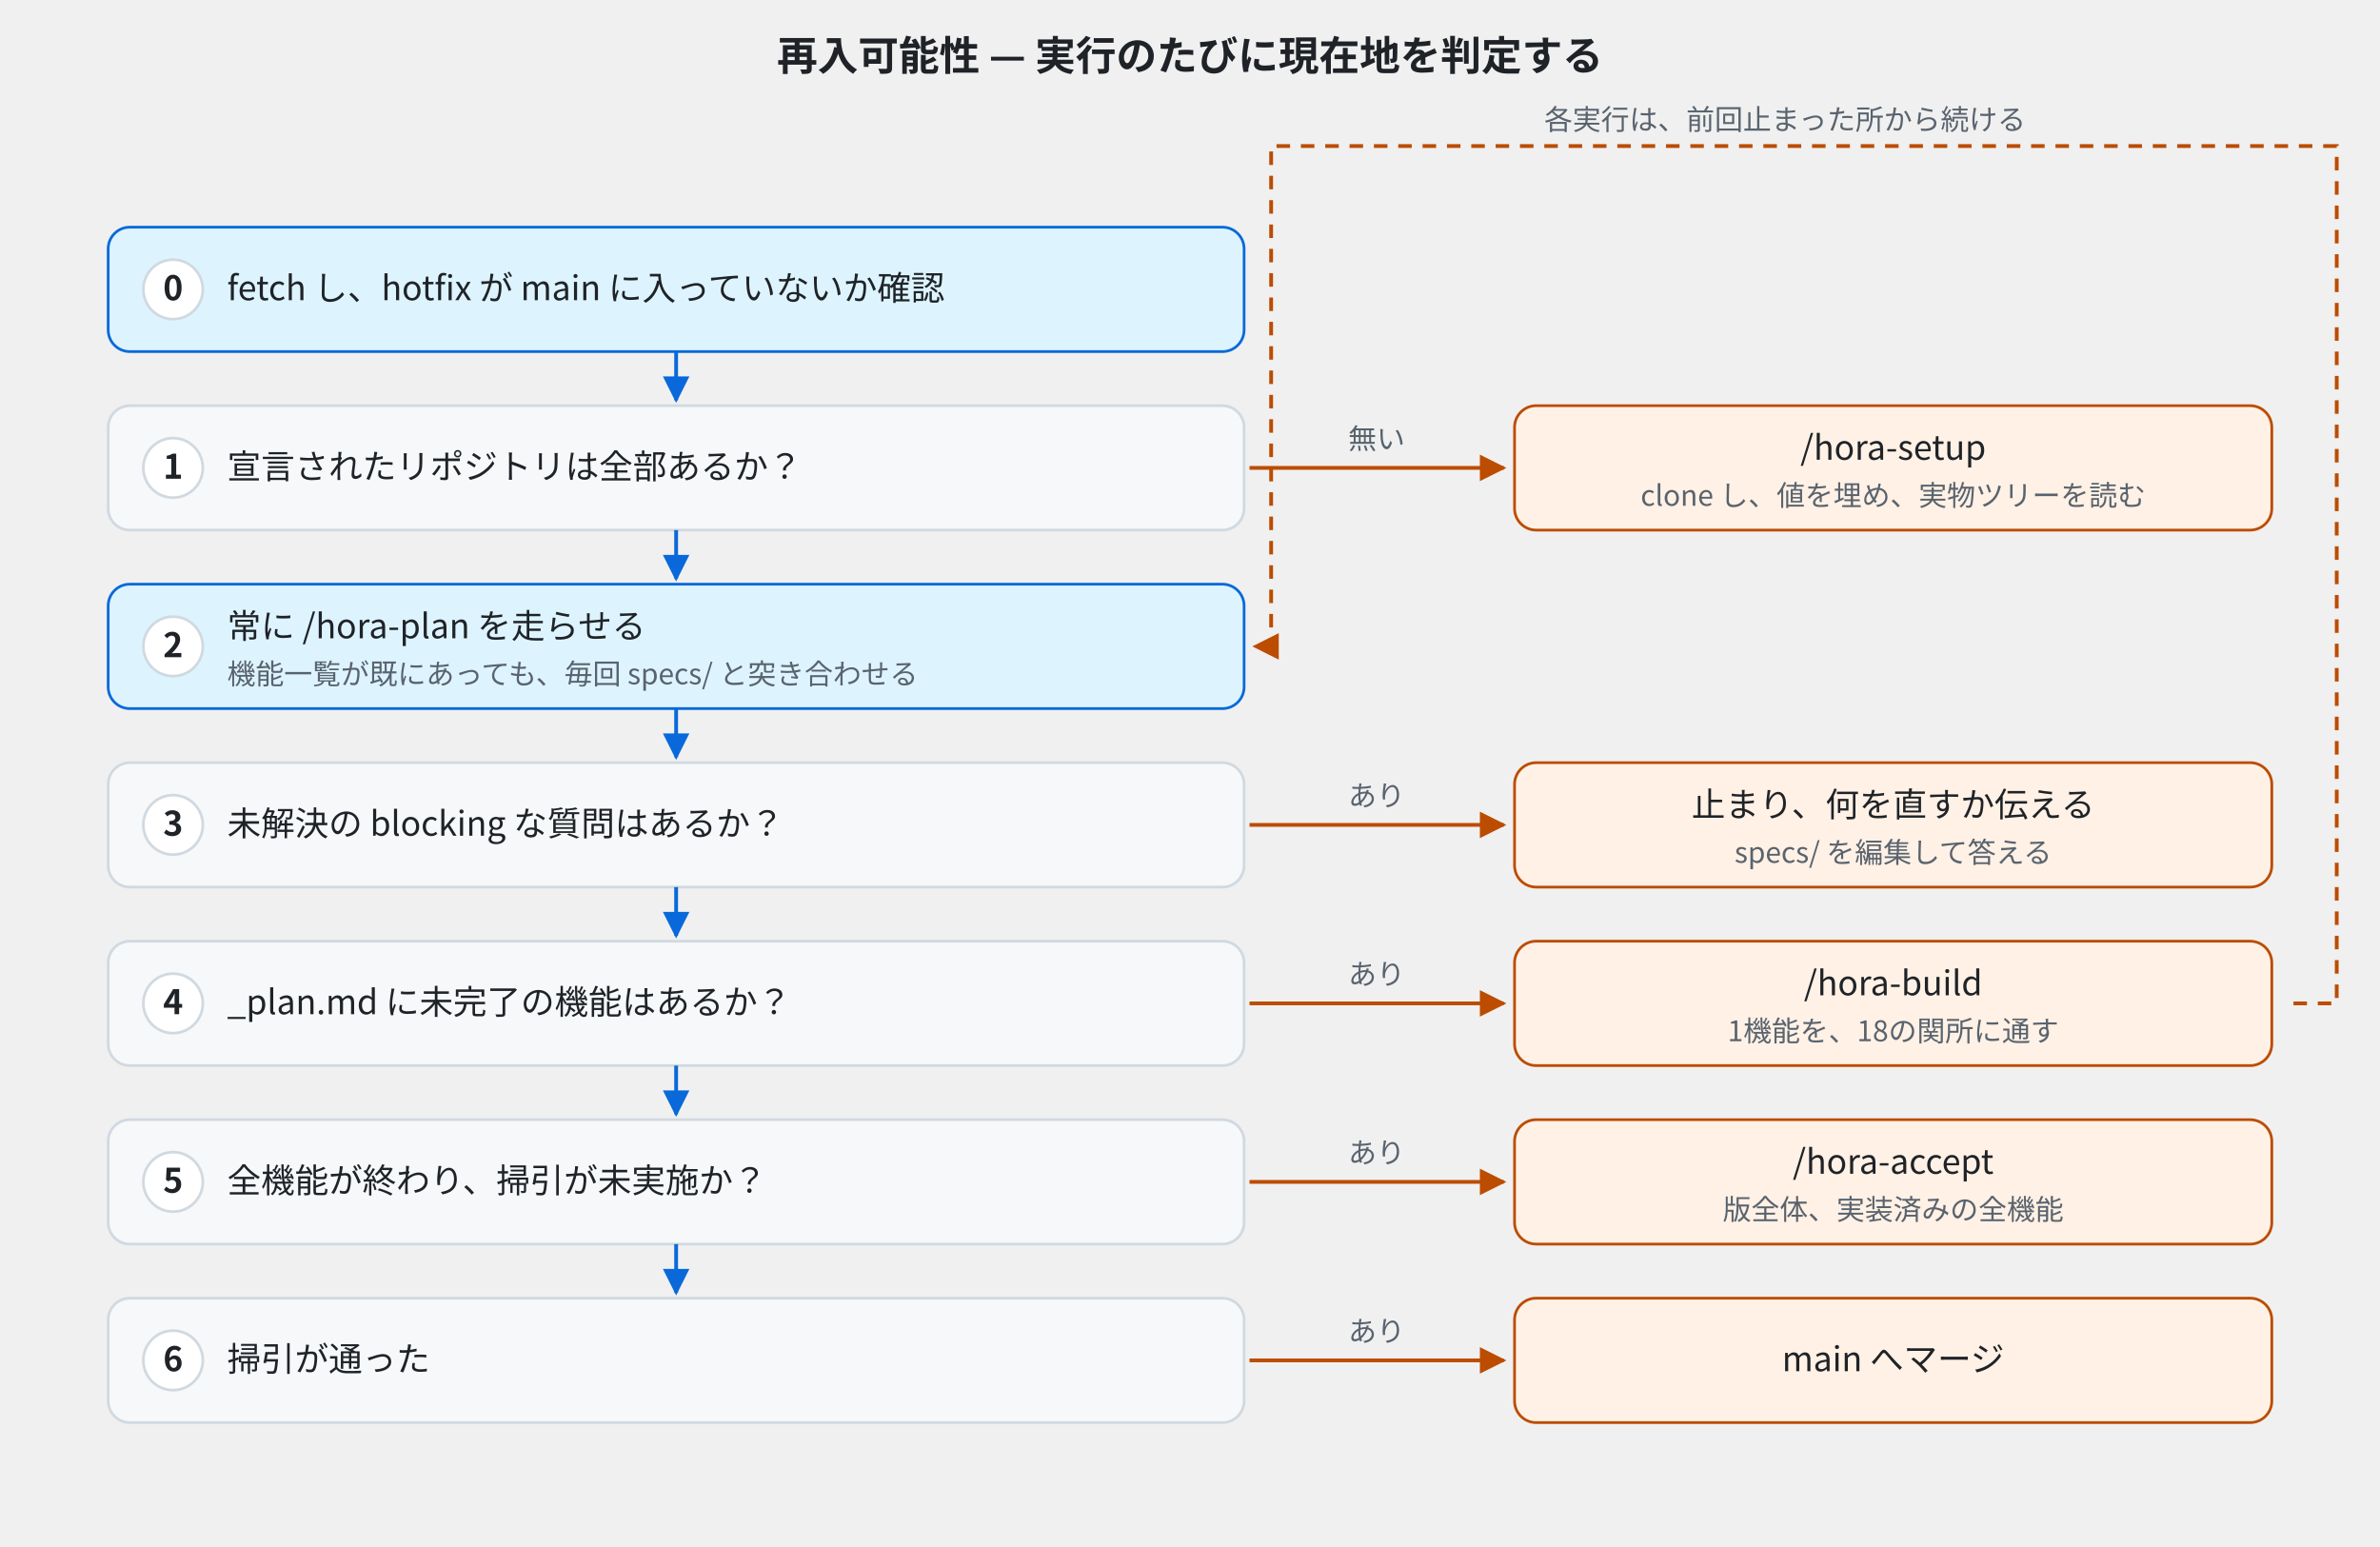
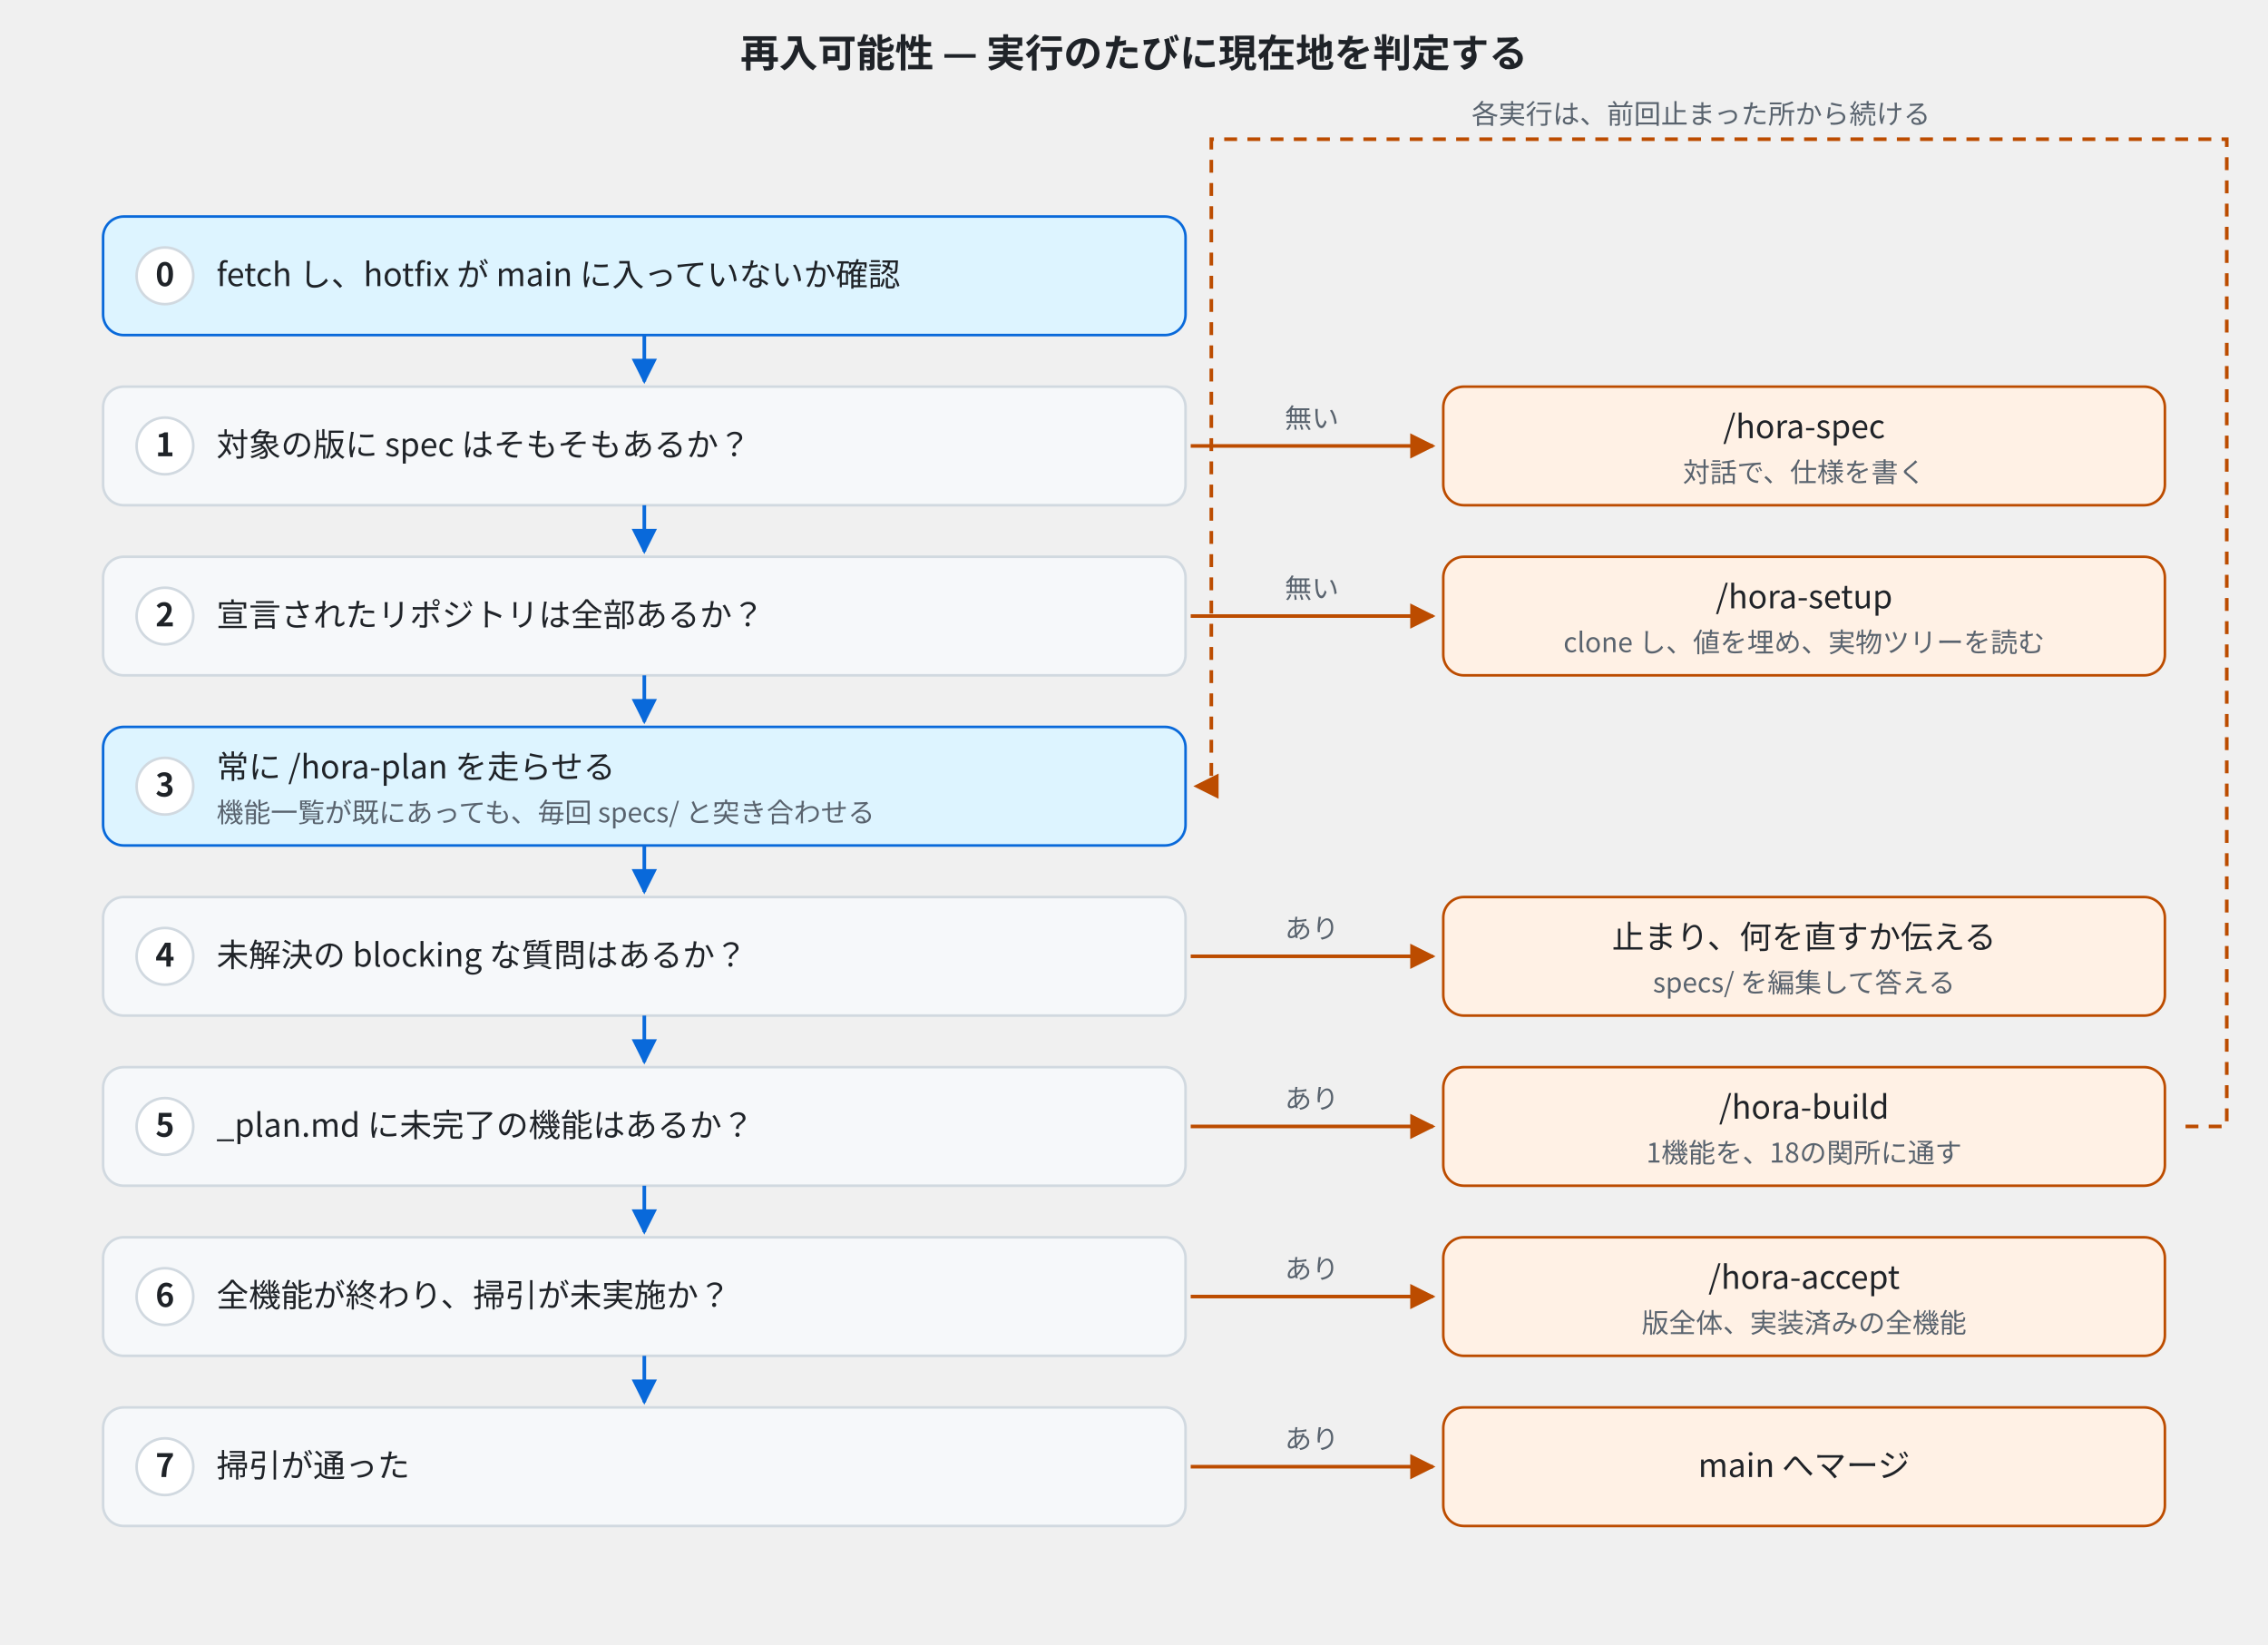
- <svg xmlns="http://www.w3.org/2000/svg" viewBox="0 0 880 572" width="880" height="572" font-family="-apple-system, BlinkMacSystemFont, 'Hiragino Sans', 'Noto Sans JP', 'Noto Sans CJK JP', 'Yu Gothic', Meiryo, Helvetica, Arial, sans-serif" role="img" aria-label="再入可能性 — 実行のたびに現在地を判定する">
+ <svg xmlns="http://www.w3.org/2000/svg" viewBox="0 0 880 638" width="880" height="638" font-family="-apple-system, BlinkMacSystemFont, 'Hiragino Sans', 'Noto Sans JP', 'Noto Sans CJK JP', 'Yu Gothic', Meiryo, Helvetica, Arial, sans-serif" role="img" aria-label="再入可能性 — 実行のたびに現在地を判定する">
  <defs>
    <marker id="m" viewBox="0 0 10 10" refX="9" refY="5" markerWidth="7" markerHeight="7" orient="auto-start-reverse">
      <path d="M0,0 L10,5 L0,10 z" class="ah" fill="#8b949e" />
    </marker>
    <marker id="mb" viewBox="0 0 10 10" refX="9" refY="5" markerWidth="7" markerHeight="7" orient="auto-start-reverse">
      <path d="M0,0 L10,5 L0,10 z" class="ah-b" fill="#0969da" />
    </marker>
    <marker id="mp" viewBox="0 0 10 10" refX="9" refY="5" markerWidth="7" markerHeight="7" orient="auto-start-reverse">
      <path d="M0,0 L10,5 L0,10 z" class="ah-p" fill="#8250df" />
    </marker>
    <marker id="mo" viewBox="0 0 10 10" refX="9" refY="5" markerWidth="7" markerHeight="7" orient="auto-start-reverse">
      <path d="M0,0 L10,5 L0,10 z" class="ah-o" fill="#bc4c00" />
    </marker>
    <marker id="mg" viewBox="0 0 10 10" refX="9" refY="5" markerWidth="7" markerHeight="7" orient="auto-start-reverse">
      <path d="M0,0 L10,5 L0,10 z" class="ah-g" fill="#1a7f37" />
    </marker>
  </defs>
  <style>
.t{font-size:15px;font-weight:600}
.l{font-size:12.5px}
.n{font-size:12.5px;font-weight:600}
.m{font-size:11.5px}
.xs{font-size:10.5px}
.code{font-family:ui-monospace,SFMono-Regular,Menlo,Consolas,monospace}
.dash{stroke-dasharray:5 4}

@media (prefers-color-scheme:dark){
text{fill:#e6edf3}
.m,.xs{fill:#9198a1}
.bx{fill:#151b23;stroke:#3d444d}
.bx-1{fill:#0d1117;stroke:#3d444d}
.bx-b{fill:#0c2d59;stroke:#4493f8}
.bx-p{fill:#251a44;stroke:#ab7df8}
.bx-o{fill:#40200a;stroke:#f0883e}
.bx-g{fill:#0f3018;stroke:#3fb950}
.bx-r{fill:#3d1418;stroke:#f85149}
.arr{stroke:#6e7681}
.arr-b{stroke:#4493f8}
.arr-p{stroke:#ab7df8}
.arr-o{stroke:#f0883e}
.arr-g{stroke:#3fb950}
.ah{fill:#6e7681}
.ah-b{fill:#4493f8}
.ah-p{fill:#ab7df8}
.ah-o{fill:#f0883e}
.ah-g{fill:#3fb950}
.ln{stroke:#3d444d}
.lane{stroke:#6e7681}
.lane-b{stroke:#4493f8}
.lane-g{stroke:#3fb950}
.dt{fill:#6e7681}
.dt-b{fill:#4493f8}
.dt-g{fill:#3fb950}
}
</style>
  <text x="440.0" y="26" class="t" fill="#1f2328" text-anchor="middle">再入可能性 — 実行のたびに現在地を判定する</text>
  <rect x="40" y="84" width="420" height="46" rx="8" class="bx bx-b" fill="#ddf4ff" stroke="#0969da" stroke-width="1" />
  <circle cx="64" cy="107.0" r="11" class="bx bx-1" fill="#ffffff" stroke="#d1d9e0" stroke-width="1" />
  <text x="64" y="111.0" class="n" fill="#1f2328" text-anchor="middle">0</text>
  <text x="84" y="111.0" class="l" fill="#1f2328" text-anchor="start">fetch し、hotfix が main に入っていないか確認</text>
  <rect x="40" y="150" width="420" height="46" rx="8" class="bx" fill="#f6f8fa" stroke="#d1d9e0" stroke-width="1" />
  <circle cx="64" cy="173.0" r="11" class="bx bx-1" fill="#ffffff" stroke="#d1d9e0" stroke-width="1" />
  <text x="64" y="177.0" class="n" fill="#1f2328" text-anchor="middle">1</text>
-   <text x="84" y="177.0" class="l" fill="#1f2328" text-anchor="start">宣言されたリポジトリは全部あるか？</text>
+   <text x="84" y="177.0" class="l" fill="#1f2328" text-anchor="start">対象の版に spec はそもそもあるか？</text>
  <path d="M250,130 L250,148" class="arr arr-b" fill="none" stroke="#0969da" stroke-width="1.4" marker-end="url(#mb)" />
  <path d="M462,173.0 L556,173.0" class="arr arr-o" fill="none" stroke="#bc4c00" stroke-width="1.4" marker-end="url(#mo)" />
  <text x="509" y="166.0" class="xs" fill="#59636e" text-anchor="middle">無い</text>
  <rect x="560" y="150" width="280" height="46" rx="8" class="bx bx-o" fill="#fff1e5" stroke="#bc4c00" stroke-width="1" />
-   <text x="700" y="170.0" class="l" fill="#1f2328" text-anchor="middle">/hora-setup</text>
-   <text x="700" y="187.0" class="xs" fill="#59636e" text-anchor="middle">clone し、値を埋め、実物ツリーを読む</text>
-   <rect x="40" y="216" width="420" height="46" rx="8" class="bx bx-b" fill="#ddf4ff" stroke="#0969da" stroke-width="1" />
+   <text x="700" y="170.0" class="l" fill="#1f2328" text-anchor="middle">/hora-spec</text>
+   <text x="700" y="187.0" class="xs" fill="#59636e" text-anchor="middle">対話で、仕様を書く</text>
+   <rect x="40" y="216" width="420" height="46" rx="8" class="bx" fill="#f6f8fa" stroke="#d1d9e0" stroke-width="1" />
  <circle cx="64" cy="239.0" r="11" class="bx bx-1" fill="#ffffff" stroke="#d1d9e0" stroke-width="1" />
  <text x="64" y="243.0" class="n" fill="#1f2328" text-anchor="middle">2</text>
-   <text x="84" y="236.0" class="l" fill="#1f2328" text-anchor="start">常に /hora-plan を走らせる</text>
-   <text x="84" y="253.0" class="xs" fill="#59636e" text-anchor="start">機能一覧が既にあっても、毎回 specs/ と突き合わせる</text>
+   <text x="84" y="243.0" class="l" fill="#1f2328" text-anchor="start">宣言されたリポジトリは全部あるか？</text>
  <path d="M250,196 L250,214" class="arr arr-b" fill="none" stroke="#0969da" stroke-width="1.4" marker-end="url(#mb)" />
-   <rect x="40" y="282" width="420" height="46" rx="8" class="bx" fill="#f6f8fa" stroke="#d1d9e0" stroke-width="1" />
+   <path d="M462,239.0 L556,239.0" class="arr arr-o" fill="none" stroke="#bc4c00" stroke-width="1.4" marker-end="url(#mo)" />
+   <text x="509" y="232.0" class="xs" fill="#59636e" text-anchor="middle">無い</text>
+   <rect x="560" y="216" width="280" height="46" rx="8" class="bx bx-o" fill="#fff1e5" stroke="#bc4c00" stroke-width="1" />
+   <text x="700" y="236.0" class="l" fill="#1f2328" text-anchor="middle">/hora-setup</text>
+   <text x="700" y="253.0" class="xs" fill="#59636e" text-anchor="middle">clone し、値を埋め、実物ツリーを読む</text>
+   <rect x="40" y="282" width="420" height="46" rx="8" class="bx bx-b" fill="#ddf4ff" stroke="#0969da" stroke-width="1" />
  <circle cx="64" cy="305.0" r="11" class="bx bx-1" fill="#ffffff" stroke="#d1d9e0" stroke-width="1" />
  <text x="64" y="309.0" class="n" fill="#1f2328" text-anchor="middle">3</text>
-   <text x="84" y="309.0" class="l" fill="#1f2328" text-anchor="start">未解決の blocking な質問はあるか？</text>
+   <text x="84" y="302.0" class="l" fill="#1f2328" text-anchor="start">常に /hora-plan を走らせる</text>
+   <text x="84" y="319.0" class="xs" fill="#59636e" text-anchor="start">機能一覧が既にあっても、毎回 specs/ と突き合わせる</text>
  <path d="M250,262 L250,280" class="arr arr-b" fill="none" stroke="#0969da" stroke-width="1.4" marker-end="url(#mb)" />
-   <path d="M462,305.0 L556,305.0" class="arr arr-o" fill="none" stroke="#bc4c00" stroke-width="1.4" marker-end="url(#mo)" />
-   <text x="509" y="298.0" class="xs" fill="#59636e" text-anchor="middle">あり</text>
-   <rect x="560" y="282" width="280" height="46" rx="8" class="bx bx-o" fill="#fff1e5" stroke="#bc4c00" stroke-width="1" />
-   <text x="700" y="302.0" class="l" fill="#1f2328" text-anchor="middle">止まり、何を直すか伝える</text>
-   <text x="700" y="319.0" class="xs" fill="#59636e" text-anchor="middle">specs/ を編集して答える</text>
  <rect x="40" y="348" width="420" height="46" rx="8" class="bx" fill="#f6f8fa" stroke="#d1d9e0" stroke-width="1" />
  <circle cx="64" cy="371.0" r="11" class="bx bx-1" fill="#ffffff" stroke="#d1d9e0" stroke-width="1" />
  <text x="64" y="375.0" class="n" fill="#1f2328" text-anchor="middle">4</text>
-   <text x="84" y="375.0" class="l" fill="#1f2328" text-anchor="start">_plan.md に未完了の機能はあるか？</text>
+   <text x="84" y="375.0" class="l" fill="#1f2328" text-anchor="start">未解決の blocking な質問はあるか？</text>
  <path d="M250,328 L250,346" class="arr arr-b" fill="none" stroke="#0969da" stroke-width="1.4" marker-end="url(#mb)" />
  <path d="M462,371.0 L556,371.0" class="arr arr-o" fill="none" stroke="#bc4c00" stroke-width="1.4" marker-end="url(#mo)" />
  <text x="509" y="364.0" class="xs" fill="#59636e" text-anchor="middle">あり</text>
  <rect x="560" y="348" width="280" height="46" rx="8" class="bx bx-o" fill="#fff1e5" stroke="#bc4c00" stroke-width="1" />
-   <text x="700" y="368.0" class="l" fill="#1f2328" text-anchor="middle">/hora-build</text>
-   <text x="700" y="385.0" class="xs" fill="#59636e" text-anchor="middle">1機能を、18の関所に通す</text>
+   <text x="700" y="368.0" class="l" fill="#1f2328" text-anchor="middle">止まり、何を直すか伝える</text>
+   <text x="700" y="385.0" class="xs" fill="#59636e" text-anchor="middle">specs/ を編集して答える</text>
  <rect x="40" y="414" width="420" height="46" rx="8" class="bx" fill="#f6f8fa" stroke="#d1d9e0" stroke-width="1" />
  <circle cx="64" cy="437.0" r="11" class="bx bx-1" fill="#ffffff" stroke="#d1d9e0" stroke-width="1" />
  <text x="64" y="441.0" class="n" fill="#1f2328" text-anchor="middle">5</text>
-   <text x="84" y="441.0" class="l" fill="#1f2328" text-anchor="start">全機能が終わり、掃引が未実施か？</text>
+   <text x="84" y="441.0" class="l" fill="#1f2328" text-anchor="start">_plan.md に未完了の機能はあるか？</text>
  <path d="M250,394 L250,412" class="arr arr-b" fill="none" stroke="#0969da" stroke-width="1.4" marker-end="url(#mb)" />
  <path d="M462,437.0 L556,437.0" class="arr arr-o" fill="none" stroke="#bc4c00" stroke-width="1.4" marker-end="url(#mo)" />
  <text x="509" y="430.0" class="xs" fill="#59636e" text-anchor="middle">あり</text>
  <rect x="560" y="414" width="280" height="46" rx="8" class="bx bx-o" fill="#fff1e5" stroke="#bc4c00" stroke-width="1" />
-   <text x="700" y="434.0" class="l" fill="#1f2328" text-anchor="middle">/hora-accept</text>
-   <text x="700" y="451.0" class="xs" fill="#59636e" text-anchor="middle">版全体、実装済みの全機能</text>
+   <text x="700" y="434.0" class="l" fill="#1f2328" text-anchor="middle">/hora-build</text>
+   <text x="700" y="451.0" class="xs" fill="#59636e" text-anchor="middle">1機能を、18の関所に通す</text>
  <rect x="40" y="480" width="420" height="46" rx="8" class="bx" fill="#f6f8fa" stroke="#d1d9e0" stroke-width="1" />
  <circle cx="64" cy="503.0" r="11" class="bx bx-1" fill="#ffffff" stroke="#d1d9e0" stroke-width="1" />
  <text x="64" y="507.0" class="n" fill="#1f2328" text-anchor="middle">6</text>
-   <text x="84" y="507.0" class="l" fill="#1f2328" text-anchor="start">掃引が通った</text>
+   <text x="84" y="507.0" class="l" fill="#1f2328" text-anchor="start">全機能が終わり、掃引が未実施か？</text>
  <path d="M250,460 L250,478" class="arr arr-b" fill="none" stroke="#0969da" stroke-width="1.4" marker-end="url(#mb)" />
  <path d="M462,503.0 L556,503.0" class="arr arr-o" fill="none" stroke="#bc4c00" stroke-width="1.4" marker-end="url(#mo)" />
  <text x="509" y="496.0" class="xs" fill="#59636e" text-anchor="middle">あり</text>
  <rect x="560" y="480" width="280" height="46" rx="8" class="bx bx-o" fill="#fff1e5" stroke="#bc4c00" stroke-width="1" />
-   <text x="700" y="507.0" class="l" fill="#1f2328" text-anchor="middle">main へマージ</text>
-   <path d="M848,371.0 L864,371.0 L864,54 L470,54 L470,239 L464,239" class="arr arr-o dash" fill="none" stroke="#bc4c00" stroke-width="1.4" marker-end="url(#mo)" />
+   <text x="700" y="500.0" class="l" fill="#1f2328" text-anchor="middle">/hora-accept</text>
+   <text x="700" y="517.0" class="xs" fill="#59636e" text-anchor="middle">版全体、実装済みの全機能</text>
+   <rect x="40" y="546" width="420" height="46" rx="8" class="bx" fill="#f6f8fa" stroke="#d1d9e0" stroke-width="1" />
+   <circle cx="64" cy="569.0" r="11" class="bx bx-1" fill="#ffffff" stroke="#d1d9e0" stroke-width="1" />
+   <text x="64" y="573.0" class="n" fill="#1f2328" text-anchor="middle">7</text>
+   <text x="84" y="573.0" class="l" fill="#1f2328" text-anchor="start">掃引が通った</text>
+   <path d="M250,526 L250,544" class="arr arr-b" fill="none" stroke="#0969da" stroke-width="1.4" marker-end="url(#mb)" />
+   <path d="M462,569.0 L556,569.0" class="arr arr-o" fill="none" stroke="#bc4c00" stroke-width="1.4" marker-end="url(#mo)" />
+   <text x="509" y="562.0" class="xs" fill="#59636e" text-anchor="middle">あり</text>
+   <rect x="560" y="546" width="280" height="46" rx="8" class="bx bx-o" fill="#fff1e5" stroke="#bc4c00" stroke-width="1" />
+   <text x="700" y="573.0" class="l" fill="#1f2328" text-anchor="middle">main へマージ</text>
+   <path d="M848,437.0 L864,437.0 L864,54 L470,54 L470,305 L464,305" class="arr arr-o dash" fill="none" stroke="#bc4c00" stroke-width="1.4" marker-end="url(#mo)" />
  <text x="660" y="48" class="xs" fill="#59636e" text-anchor="middle">各実行は、前回止まった所から続ける</text>
</svg>
